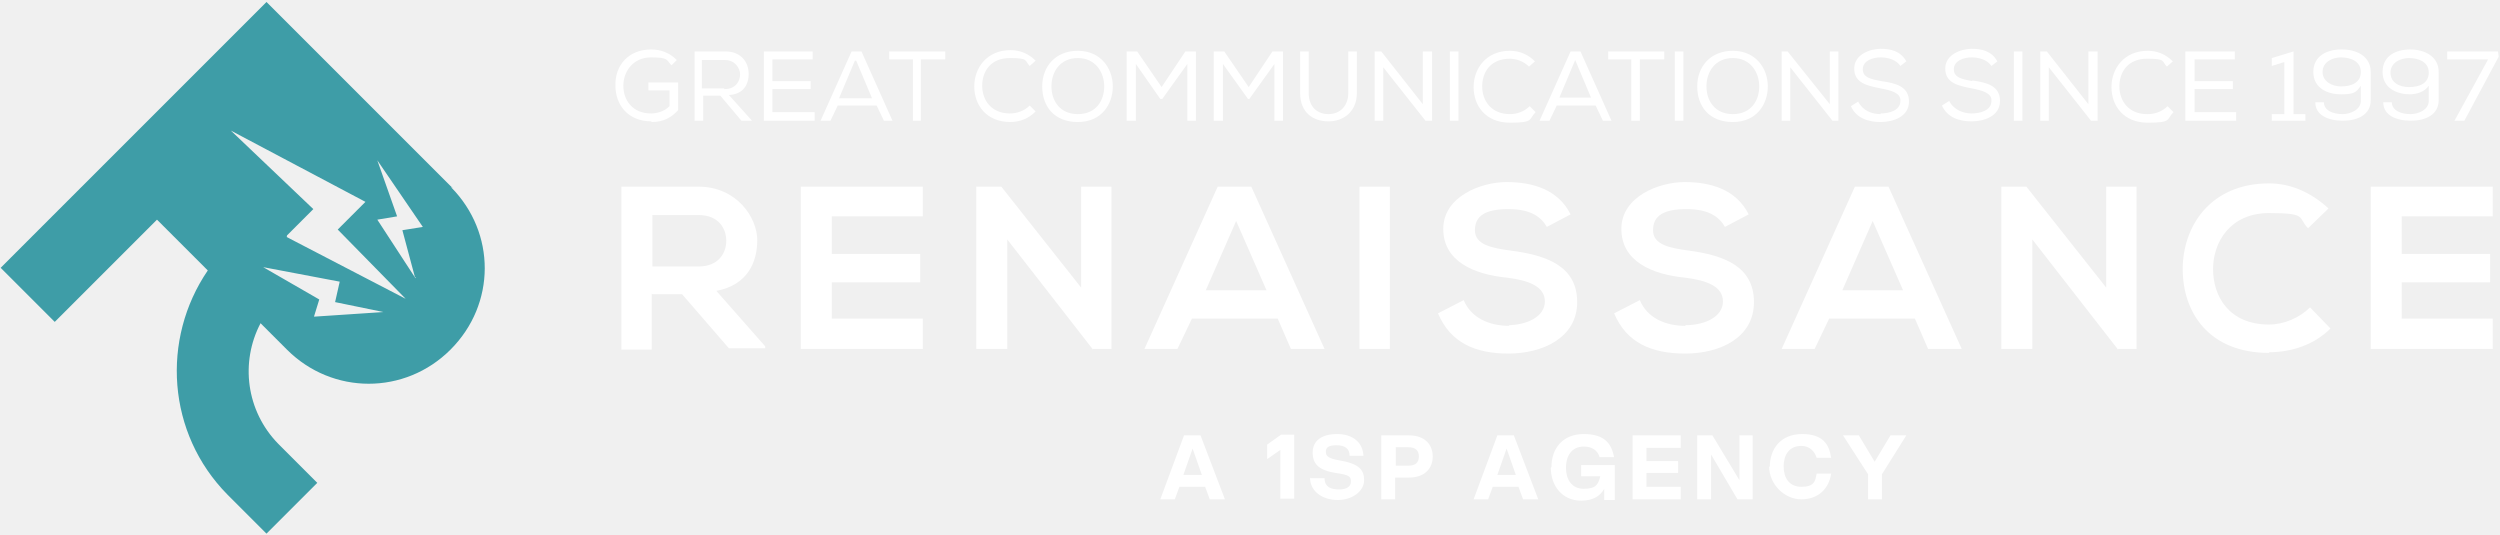
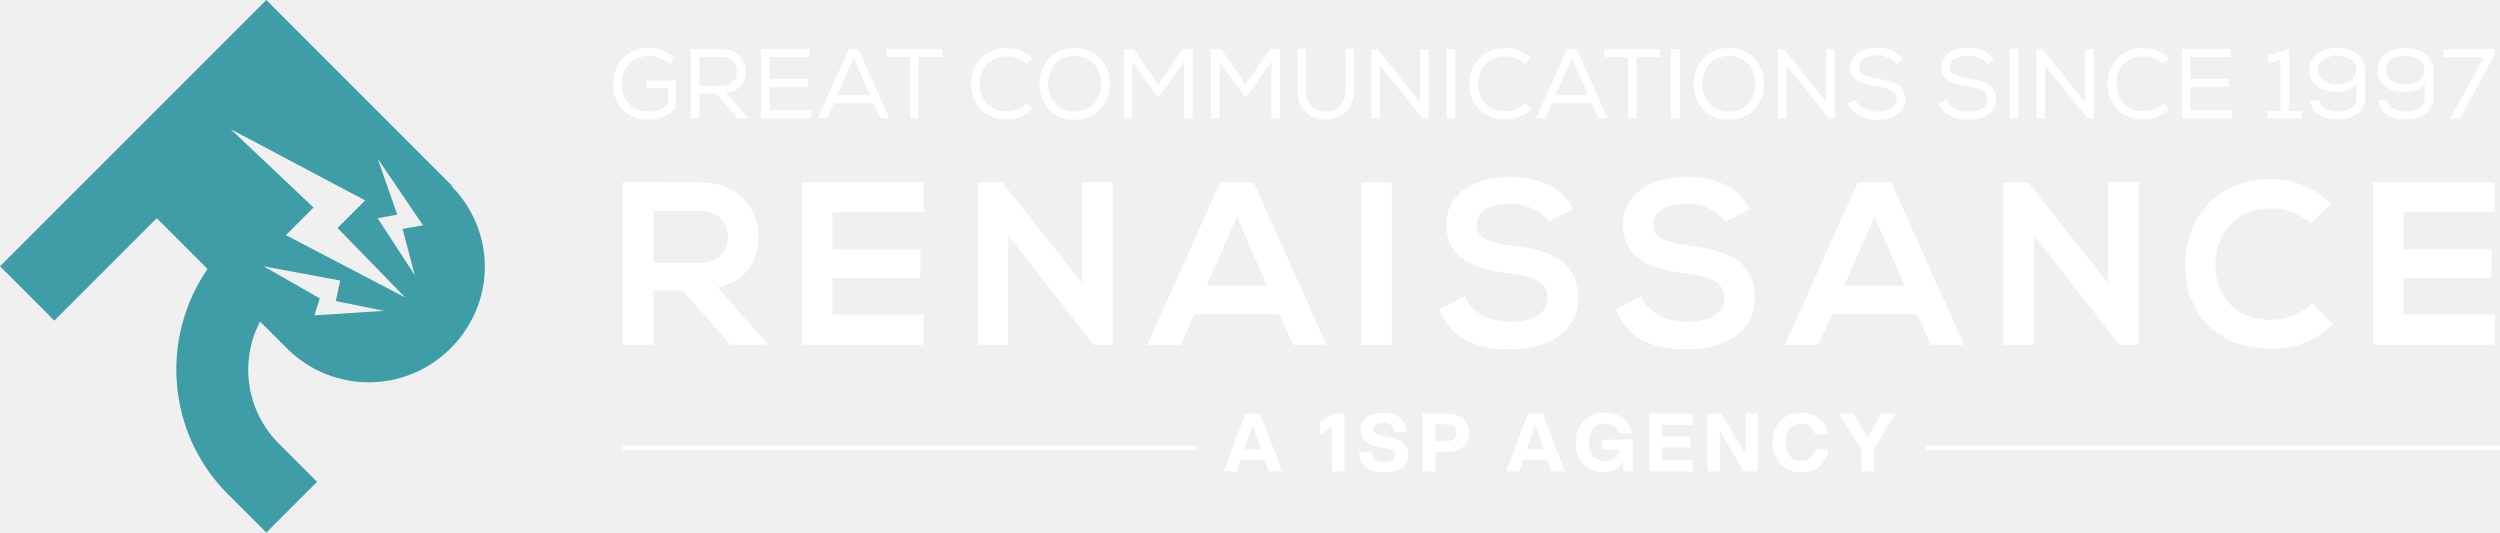
- <svg xmlns="http://www.w3.org/2000/svg" id="Layer_1" version="1.1" viewBox="78 186 379 81" width="379" height="81">
+ <svg xmlns="http://www.w3.org/2000/svg" viewBox="0 0 280.7 59.8" width="280.7" height="59.8">
  <defs>
    <style>
-       .st0 {
+       .cls-1 {
        fill: #fff;
      }

-       .st1 {
+       .cls-2 {
+         fill: #fff;
+       }
+ 
+       .cls-3 {
        isolation: isolate;
      }

+       .cls-4 {
+         fill: none;
+         stroke: #fff;
+         stroke-miterlimit: 10;
+         stroke-width: .5px;
+       }

-       .st3 {
+       .cls-5 {
        fill: #3e9da7;
+       }
+ 
+       .cls-6 {
+         fill: #fff;
      }
    </style>
  </defs>
-   <path class="st0" d="M176.9,230.6h4.5l7.1,8.2h5.5v-.3l-7.4-8.4c4.7-.9,6.2-4.3,6.2-7.7s-3.1-8.1-8.9-8.1h-11.7v24.7h4.6v-8.5ZM176.9,218.6h7c3,0,4.2,2,4.2,3.9s-1.2,3.9-4.2,3.9h-7v-7.8h0Z" />
-   <path class="st0" d="M217.9,234.3h-13.8v-5.5h13.4v-4.3h-13.4v-5.7h13.8v-4.5h-18.5v24.6h18.5v-4.6Z" />
-   <polygon class="st0" points="230.7 222.3 243.7 239 243.7 238.9 246.5 238.9 246.5 214.3 241.9 214.3 241.9 229.6 229.8 214.3 226 214.3 226 238.9 230.7 238.9 230.7 222.3" />
-   <path class="st0" d="M258.9,234.3h12.8l2,4.6h5.1l-11.1-24.6h-5.1l-11.1,24.6h5l2.2-4.6h.1ZM265.4,219.5l4.6,10.5h-9.2l4.6-10.5Z" />
-   <rect class="st0" x="284.1" y="214.3" width="4.6" height="24.6" />
-   <path class="st0" d="M306.8,235.4c-3,0-5.8-1.2-6.9-3.9l-3.9,2c1.9,4.5,5.7,6.1,10.7,6.1s10.4-2.3,10.4-7.8-4.7-7.1-10-7.8c-3-.4-5.5-.9-5.5-3.1s1.6-3.2,5.1-3.2,5,1.3,5.8,2.7l3.6-1.9c-1.9-3.8-5.8-4.9-9.7-4.9s-9.6,2.2-9.6,7.1,4.6,6.9,9.7,7.4c3.2.4,5.7,1.3,5.7,3.6s-2.7,3.6-5.7,3.6h.3Z" />
-   <path class="st0" d="M333.5,235.4c-3,0-5.8-1.2-6.9-3.9l-3.9,2c1.9,4.5,5.7,6.1,10.8,6.1s10.4-2.3,10.4-7.8-4.7-7.1-9.8-7.8c-3-.4-5.5-.9-5.5-3.1s1.6-3.2,5.1-3.2,5,1.3,5.8,2.7l3.6-1.9c-1.9-3.8-5.8-4.9-9.7-4.9s-9.6,2.2-9.6,7.1,4.6,6.9,9.7,7.4c3.2.4,5.7,1.3,5.7,3.6s-2.7,3.6-5.7,3.6Z" />
-   <path class="st0" d="M355.5,234.3h12.8l2,4.6h5.1l-11.1-24.6h-5.1l-11.1,24.6h5l2.2-4.6h.1ZM361.9,219.5l4.6,10.5h-9.2l4.6-10.5Z" />
-   <polygon class="st0" points="386.1 222.3 399.1 239 399.1 238.9 401.9 238.9 401.9 214.3 397.3 214.3 397.3 229.6 385.2 214.3 381.4 214.3 381.4 238.9 386.1 238.9 386.1 222.3" />
-   <path class="st0" d="M422,239.4c3.5,0,6.9-1.2,9.3-3.6l-3.1-3.2c-1.6,1.6-4,2.6-6.2,2.6-6.1,0-8.5-4.3-8.5-8.4s2.6-8.5,8.5-8.5,4.3.7,5.9,2.3l3.1-3c-2.6-2.4-5.7-3.8-9-3.8-8.9,0-13.1,6.5-13.1,13s3.9,12.7,13.1,12.7h0Z" />
-   <path class="st0" d="M455.9,234.3h-13.8v-5.5h13.4v-4.3h-13.4v-5.7h13.8v-4.5h-18.5v24.6h18.5v-4.6Z" />
-   <path class="st3" d="M146.6,214.5h.1c0,.1-.4-.3-.4-.3h0l-19.7-19.7h0l-8.2-8.2h0l-24.8,24.8h0l-15.5,15.5,8.2,8.2,15.5-15.5,7.7,7.7c-7.1,10.4-6.2,24.7,3,34l5.9,5.9,7.7-7.7-5.9-5.9c-4.9-5-5.8-12.4-2.7-18.3l4,4c6.9,6.9,17.9,6.9,24.8,0s6.9-17.7.1-24.6h.1ZM125.6,234l.8-2.6-8.5-4.9,11.6,2.2-.7,3.1,7.3,1.5-10.4.7h-.1ZM121.5,221.7l4-4-12.5-11.9,20.4,10.8-4.2,4.2,10.3,10.5-18.1-9.4h.1ZM141,228.2l-5.8-8.9,3-.5-3-8.5,6.9,10.1-3.1.5,1.9,7.1h.1Z" />
-   <g class="st1">
-     <g class="st1">
-       <path class="st0" d="M260.9,259.8h-4.1l-.7,1.9h-2.2l3.6-9.7h2.5l3.7,9.7h-2.3l-.7-1.9ZM260.2,258l-1.4-4-1.4,4h2.8Z" />
-       <path class="st0" d="M272.1,254.2l-2,1.4v-2.2l2.1-1.5h2v9.7h-2.1v-7.5Z" />
-       <path class="st0" d="M276.7,258.5h2.1c0,1.4,1.1,1.7,2.2,1.7s1.8-.4,1.8-1.2-.3-1-2.3-1.3c-2.5-.4-3.5-1.3-3.5-3.1s1.4-2.8,3.7-2.8,3.9,1.2,4,3.3h-2.1c0-1.1-.7-1.6-2-1.6s-1.6.4-1.6,1,.3,1,2.1,1.3c2.9.5,3.7,1.4,3.7,3s-1.7,3-4,3-4.2-1.3-4.2-3.4Z" />
-       <path class="st0" d="M287.4,252h4.2c2.4,0,3.6,1.4,3.6,3.2s-1.2,3.2-3.6,3.2h-2.1v3.3h-2.1v-9.7ZM291.5,256.6c1.1,0,1.6-.5,1.6-1.4s-.5-1.4-1.6-1.4h-1.9v2.8h1.9Z" />
-       <path class="st0" d="M308.4,259.8h-4.1l-.7,1.9h-2.2l3.6-9.7h2.5l3.7,9.7h-2.3l-.7-1.9ZM307.8,258l-1.4-4-1.4,4h2.8Z" />
-       <path class="st0" d="M313.2,256.8c0-2.8,1.7-5,4.9-5s4.2,1.5,4.6,3.5h-2.2c-.3-1-1.1-1.6-2.4-1.6-1.9,0-2.7,1.5-2.7,3.2s.8,3.2,2.7,3.2,2.2-.7,2.5-1.9h-2.9v-1.7h5.1v5.3h-1.6v-1.7c-.6,1.1-1.7,1.8-3.5,1.8-2.9,0-4.6-2.3-4.6-5Z" />
-       <path class="st0" d="M325.5,252h7.3v1.9h-5.2v2h4.8v1.8h-4.8v2.1h5.2v1.9h-7.3v-9.7Z" />
-       <path class="st0" d="M337.4,254.9v6.8h-2.1v-9.7h2.3l4.1,6.8v-6.8h2v9.7h-2.3l-4-6.8Z" />
-       <path class="st0" d="M346.3,256.8c0-2.8,1.7-5,4.9-5s4.1,1.6,4.4,3.6h-2.2c-.3-1-1.1-1.8-2.3-1.8-1.9,0-2.7,1.4-2.7,3.1s.8,3.1,2.7,3.1,2.1-.8,2.3-2h2.2c-.3,2.2-1.9,3.9-4.5,3.9s-4.9-2.3-4.9-5Z" />
-       <path class="st0" d="M361.2,257.9l-3.8-5.9h2.4l2.4,4,2.4-4h2.4l-3.7,5.9v3.8h-2.1v-3.8Z" />
+   <g id="Layer_1-2" data-name="Layer 1">
+     <g>
+       <path class="cls-5" d="M50.8,20.9l.1.1-.3-.3h0l-14.6-14.6h0L29.9,0h0L11.5,18.4h0L0,29.9l6.1,6.1,11.5-11.5,5.7,5.7c-5.3,7.7-4.6,18.3,2.2,25.2l4.4,4.4,5.7-5.7-4.4-4.4c-3.6-3.7-4.3-9.2-2-13.6l3,3c5.1,5.1,13.3,5.1,18.4,0s5.1-13.1.1-18.2h.1ZM35.3,35.4l.6-1.9-6.3-3.6,8.6,1.6-.5,2.3,5.4,1.1-7.7.5h-.1ZM32.2,26.3l3-3-9.3-8.8,15.1,8-3.1,3.1,7.6,7.8-13.4-7,.1-.1ZM46.7,31.1l-4.3-6.6,2.2-.4-2.2-6.3,5.1,7.5-2.3.4,1.4,5.3.1.1Z" />
+       <g class="cls-3">
+         <g class="cls-3">
+           <path class="cls-2" d="M142.03,51.64h-2.73l-.45,1.28h-1.45l2.42-6.48h1.67l2.48,6.48h-1.5l-.45-1.28ZM141.6,50.45l-.95-2.7-.95,2.7h1.89Z" />
+           <path class="cls-2" d="M149.54,47.94l-1.35.95v-1.45l1.43-.99h1.33v6.48h-1.41v-4.99Z" />
+           <path class="cls-2" d="M152.6,50.75h1.39c.02.93.7,1.14,1.47,1.14.7,0,1.18-.28,1.18-.79,0-.4-.22-.64-1.52-.86-1.65-.28-2.37-.87-2.37-2.04,0-1.08.95-1.86,2.49-1.86,1.72,0,2.63.83,2.68,2.19h-1.37c-.04-.72-.45-1.05-1.31-1.05-.63,0-1.04.26-1.04.68s.22.67,1.42.87c1.92.32,2.49.94,2.49,2,0,1.32-1.15,2.01-2.7,2.01-1.72,0-2.79-.84-2.8-2.28Z" />
+           <path class="cls-2" d="M159.72,46.44h2.8c1.61,0,2.43.92,2.43,2.14s-.82,2.15-2.43,2.15h-1.38v2.19h-1.42v-6.48ZM162.44,49.52c.73,0,1.09-.32,1.09-.94s-.36-.93-1.09-.93h-1.3v1.86h1.3Z" />
+           <path class="cls-2" d="M173.75,51.64h-2.73l-.45,1.28h-1.45l2.42-6.48h1.67l2.48,6.48h-1.5l-.45-1.28ZM173.33,50.45l-.95-2.7-.95,2.7h1.89Z" />
+           <path class="cls-2" d="M176.91,49.68c0-1.84,1.14-3.35,3.27-3.35,1.73,0,2.83.99,3.05,2.34h-1.44c-.19-.64-.75-1.1-1.61-1.1-1.27,0-1.79.97-1.79,2.11s.52,2.11,1.79,2.11c.9,0,1.44-.49,1.67-1.3h-1.94v-1.13h3.41v3.57h-1.04v-1.12c-.42.76-1.15,1.22-2.32,1.22-1.91,0-3.05-1.51-3.05-3.35Z" />
+           <path class="cls-2" d="M185.17,46.44h4.88v1.27h-3.46v1.31h3.2v1.21h-3.2v1.43h3.44v1.27h-4.86v-6.48Z" />
+           <path class="cls-2" d="M193.09,48.41v4.51h-1.37v-6.48h1.55l2.71,4.52v-4.52h1.36v6.48h-1.55l-2.7-4.51Z" />
+           <path class="cls-2" d="M199.02,49.68c0-1.84,1.14-3.35,3.27-3.35,1.67,0,2.75,1.04,2.96,2.43h-1.44c-.17-.68-.71-1.17-1.52-1.17-1.27,0-1.79.96-1.79,2.09s.52,2.09,1.79,2.09c.87,0,1.4-.56,1.54-1.32h1.44c-.17,1.47-1.26,2.58-2.98,2.58-2.12,0-3.27-1.51-3.27-3.35Z" />
+           <path class="cls-2" d="M208.98,50.41l-2.5-3.97h1.63l1.58,2.67,1.58-2.67h1.58l-2.45,3.95v2.53h-1.42v-2.51Z" />
+         </g>
+       </g>
+       <line class="cls-4" x1="134.4" y1="50.3" x2="69.9" y2="50.3" />
+       <line class="cls-4" x1="280.7" y1="50.3" x2="216.2" y2="50.3" />
+       <path class="cls-6" d="M85.17,26.52c0-3.15-2.27-6.02-6.57-6.05-2.89,0-5.79-.03-8.68-.03v18.27h3.44v-6.1h3.31l5.32,6.1h4.09v-.23l-5.53-6.23c3.47-.7,4.61-3.23,4.61-5.73ZM73.36,29.52v-5.84h5.24c2.16,0,3.13,1.46,3.13,2.92s-.94,2.92-3.13,2.92h-5.24Z" />
+       <path class="cls-6" d="M90.04,38.72h13.66v-3.39h-10.24v-4.12h9.88v-3.21h-9.88v-4.2h10.24v-3.34h-13.66v18.24Z" />
+       <polygon class="cls-6" points="121.49 31.79 112.55 20.48 109.77 20.48 109.77 38.72 113.21 38.72 113.21 26.42 122.8 38.75 122.8 38.72 124.93 38.72 124.93 20.45 121.49 20.45 121.49 31.79" />
+       <path class="cls-6" d="M137,20.48l-8.18,18.24h3.73l1.56-3.44h9.54l1.54,3.44h3.75l-8.18-18.24h-3.75ZM135.49,32.08l3.39-7.77,3.39,7.77h-6.78Z" />
+       <rect class="cls-6" x="152.85" y="20.48" width="3.41" height="18.24" />
+       <path class="cls-6" d="M169.84,27.57c-2.19-.26-4.07-.7-4.07-2.29,0-1.36,1.23-2.42,3.78-2.42,1.98,0,3.7.99,4.33,2.03l2.74-1.41c-1.38-2.81-4.33-3.62-7.17-3.62-3.36.03-7.06,1.56-7.06,5.32,0,4.09,3.44,5.08,7.17,5.53,2.42.26,4.22.96,4.22,2.69,0,1.98-2.03,2.74-4.19,2.74s-4.33-.89-5.14-2.89l-2.87,1.49c1.36,3.34,4.22,4.48,7.95,4.48,4.07,0,7.66-1.75,7.66-5.81,0-4.35-3.54-5.34-7.35-5.81Z" />
+       <path class="cls-6" d="M189.67,27.57c-2.19-.26-4.07-.7-4.07-2.29,0-1.36,1.23-2.42,3.78-2.42,1.98,0,3.7.99,4.33,2.03l2.74-1.41c-1.38-2.81-4.33-3.62-7.17-3.62-3.36.03-7.06,1.56-7.06,5.32,0,4.09,3.44,5.08,7.17,5.53,2.42.26,4.22.96,4.22,2.69,0,1.98-2.03,2.74-4.2,2.74s-4.33-.89-5.13-2.89l-2.87,1.49c1.36,3.34,4.22,4.48,7.95,4.48,4.07,0,7.66-1.75,7.66-5.81,0-4.35-3.55-5.34-7.35-5.81Z" />
+       <path class="cls-6" d="M208.59,20.48l-8.18,18.24h3.73l1.56-3.44h9.54l1.54,3.44h3.75l-8.18-18.24h-3.75ZM207.08,32.08l3.39-7.77,3.39,7.77h-6.78Z" />
+       <polygon class="cls-6" points="236.68 31.79 227.74 20.48 224.95 20.48 224.95 38.72 228.39 38.72 228.39 26.42 237.99 38.75 237.99 38.72 240.12 38.72 240.12 20.45 236.68 20.45 236.68 31.79" />
+       <path class="cls-6" d="M255.03,35.91c-4.51,0-6.25-3.15-6.28-6.18-.03-3.05,1.88-6.33,6.28-6.33,1.59,0,3.2.55,4.4,1.72l2.29-2.22c-1.88-1.85-4.22-2.79-6.7-2.79-6.59,0-9.69,4.85-9.67,9.62.03,4.74,2.89,9.41,9.67,9.41,2.63,0,5.06-.86,6.93-2.71l-2.35-2.37c-1.2,1.2-3,1.85-4.59,1.85Z" />
+       <path class="cls-6" d="M280.1,23.81v-3.34h-13.66v18.24h13.66v-3.39h-10.24v-4.12h9.88v-3.21h-9.88v-4.2h10.24Z" />
+       <path class="cls-1" d="M72.88,13.43c1.25,0,2.22-.48,3.01-1.32v-3.07h-3.29v.85h2.42v1.84c-.64.56-1.39.79-2.12.79-2.11,0-3.1-1.47-3.1-3.05,0-1.71,1.09-3.2,3.08-3.2.79,0,1.69.32,2.3.91l.55-.64c-.79-.78-1.82-1.16-2.85-1.16-2.53,0-4.05,1.79-4.04,4.1,0,2.09,1.29,3.96,4.05,3.96Z" />
+       <path class="cls-1" d="M83.71,8.01c0-1.26-.88-2.48-2.63-2.48h-3.53v7.76h.97v-2.79h1.88l2.42,2.79h1.22l-2.56-2.87c1.6-.13,2.24-1.23,2.23-2.41ZM81.04,9.63h-2.52v-3.24h2.56c1.12,0,1.67.86,1.66,1.64,0,.88-.54,1.6-1.71,1.6Z" />
+       <polygon class="cls-1" points="91.08 12.37 86.4 12.37 86.4 9.74 90.72 9.74 90.72 8.84 86.4 8.84 86.4 6.41 90.91 6.41 90.91 5.52 85.45 5.52 85.45 13.29 91.08 13.29 91.08 12.37" />
+       <path class="cls-1" d="M92.88,13.29l.75-1.71h4.44l.76,1.71h1.04l-3.48-7.76h-1.09l-3.48,7.76h1.05ZM95.85,6.5l1.84,4.19h-3.68l1.84-4.19Z" />
+       <polygon class="cls-1" points="99.53 6.39 102.18 6.39 102.18 13.29 103.14 13.29 103.14 6.39 105.79 6.39 105.79 5.52 99.53 5.52 99.53 6.39" />
+       <path class="cls-1" d="M113.09,13.41c1.06,0,2.1-.38,2.88-1.15l-.68-.67c-.59.59-1.42.9-2.21.9-2.1,0-3.06-1.48-3.08-3.05-.01-1.61,1-3.12,3.08-3.12.79,0,1.57.28,2.17.86l.67-.62c-.79-.78-1.81-1.16-2.84-1.16-2.73,0-4.07,2-4.05,4.05.01,2.06,1.31,3.96,4.05,3.96Z" />
+       <path class="cls-1" d="M120.67,5.39c-2.45,0-3.96,1.79-3.96,4.04,0,2.04,1.29,4.01,3.95,4.01s3.93-1.99,3.94-4.01c.01-2.05-1.3-4.03-3.93-4.04ZM120.67,12.53c-2.04,0-2.99-1.53-2.99-3.1,0-1.7,1.02-3.15,2.99-3.15,2.03.02,2.97,1.58,2.96,3.15,0,1.53-.92,3.1-2.96,3.1Z" />
+       <polygon class="cls-1" points="130.14 10.85 132.96 6.92 132.96 13.29 133.91 13.29 133.91 5.52 132.76 5.52 130.05 9.52 127.32 5.52 126.17 5.52 126.17 13.29 127.13 13.29 127.13 6.9 129.94 10.85 130.14 10.85" />
+       <polygon class="cls-1" points="143.71 13.29 143.71 5.52 142.56 5.52 139.85 9.52 137.13 5.52 135.97 5.52 135.97 13.29 136.93 13.29 136.93 6.9 139.74 10.85 139.94 10.85 142.76 6.92 142.76 13.29 143.71 13.29" />
+       <path class="cls-1" d="M151.07,5.52v4.66c0,1.52-1,2.36-2.2,2.36s-2.23-.81-2.23-2.35v-4.66h-.95v4.66c0,2.17,1.53,3.24,3.18,3.24s3.15-1.09,3.15-3.24v-4.66h-.01s-.94-.01-.94-.01Z" />
+       <polygon class="cls-1" points="159.43 11.47 154.67 5.52 153.99 5.52 153.99 13.29 154.95 13.29 154.95 7.36 159.72 13.29 160.38 13.29 160.38 5.52 159.43 5.52 159.43 11.47" />
+       <rect class="cls-1" x="162.44" y="5.52" width=".96" height="7.76" />
+       <path class="cls-1" d="M169.04,6.32c.79,0,1.57.28,2.17.86l.67-.62c-.79-.78-1.81-1.16-2.84-1.16-2.73,0-4.07,2-4.05,4.05.01,2.06,1.31,3.96,4.05,3.96,1.06,0,2.09-.38,2.88-1.15l-.68-.67c-.59.59-1.42.9-2.21.9-2.1,0-3.06-1.48-3.08-3.05-.01-1.61,1-3.12,3.08-3.12Z" />
+       <path class="cls-1" d="M175.93,5.52l-3.48,7.76h1.05l.76-1.71h4.44l.76,1.71h1.04l-3.48-7.76h-1.09ZM174.63,10.69l1.84-4.19,1.84,4.19h-3.68Z" />
+       <polygon class="cls-1" points="182.8 13.29 183.76 13.29 183.76 6.39 186.41 6.39 186.41 5.52 180.15 5.52 180.15 6.39 182.8 6.39 182.8 13.29" />
+       <rect class="cls-1" x="187.63" y="5.52" width=".97" height="7.76" />
+       <path class="cls-1" d="M194.13,5.39c-2.45,0-3.96,1.79-3.96,4.04,0,2.04,1.29,4.01,3.95,4.01s3.93-1.99,3.94-4.01c.01-2.05-1.3-4.03-3.93-4.04ZM194.13,12.53c-2.04,0-2.99-1.53-2.99-3.1,0-1.7,1.02-3.15,2.99-3.15,2.03.02,2.97,1.58,2.96,3.15,0,1.53-.92,3.1-2.96,3.1Z" />
+       <polygon class="cls-1" points="206.01 13.29 206.01 5.52 205.06 5.52 205.06 11.47 200.3 5.52 199.62 5.52 199.62 13.29 200.58 13.29 200.58 7.36 205.35 13.29 206.01 13.29" />
+       <path class="cls-1" d="M210.76,12.54c-.95,0-2-.44-2.49-1.36l-.8.47c.6,1.3,1.91,1.8,3.28,1.8,1.49,0,3.15-.57,3.16-2.31,0-1.75-1.53-2.06-3.08-2.31-1.14-.19-2.11-.43-2.11-1.28,0-.94,1.05-1.33,2.04-1.33.86.01,1.76.32,2.18,1l.73-.45c-.69-1.18-1.79-1.41-2.94-1.41-1.34,0-2.99.56-2.97,2.17,0,1.58,1.45,1.92,2.95,2.15,1.16.18,2.25.45,2.24,1.42,0,1.14-1.25,1.44-2.2,1.44Z" />
+       <path class="cls-1" d="M221.03,8.83c-1.14-.19-2.11-.43-2.11-1.28,0-.94,1.05-1.33,2.04-1.33.86.01,1.76.32,2.19,1l.73-.45c-.69-1.18-1.79-1.41-2.94-1.41-1.34,0-2.99.56-2.97,2.17,0,1.58,1.45,1.92,2.95,2.15,1.16.18,2.25.45,2.24,1.42,0,1.14-1.25,1.44-2.2,1.44s-2-.44-2.49-1.36l-.8.47c.6,1.3,1.91,1.8,3.28,1.8,1.49,0,3.15-.57,3.16-2.31,0-1.75-1.53-2.06-3.08-2.31Z" />
+       <rect class="cls-1" x="225.64" y="5.52" width=".96" height="7.76" />
+       <polygon class="cls-1" points="229.35 5.52 228.67 5.52 228.67 13.29 229.62 13.29 229.62 7.36 234.39 13.29 235.06 13.29 235.06 5.52 234.1 5.52 234.1 11.47 229.35 5.52" />
+       <path class="cls-1" d="M240.69,12.49c-2.1,0-3.06-1.48-3.08-3.05-.01-1.61,1-3.12,3.08-3.12.79,0,1.57.28,2.17.86l.67-.62c-.79-.78-1.81-1.16-2.84-1.16-2.73,0-4.07,2-4.05,4.05.01,2.06,1.31,3.96,4.05,3.96,1.06,0,2.1-.38,2.88-1.15l-.68-.67c-.59.59-1.42.9-2.21.9Z" />
+       <polygon class="cls-1" points="250.63 12.37 245.94 12.37 245.94 9.74 250.26 9.74 250.26 8.84 245.94 8.84 245.94 6.41 250.45 6.41 250.45 5.52 244.99 5.52 244.99 13.29 250.63 13.29 250.63 12.37" />
+       <polygon class="cls-1" points="254.59 12.48 254.59 13.29 258.41 13.29 258.41 12.48 257 12.48 257 5.52 254.67 6.21 254.67 7.1 256.04 6.73 256.04 12.48 254.59 12.48" />
+       <path class="cls-1" d="M262.4,5.38c-1.51,0-3.12.73-3.12,2.47s1.6,2.47,3.11,2.47c.81,0,1.71-.24,2.21-.98v1.7c0,.98-1.07,1.49-2.12,1.49s-2.06-.43-2.09-1.25h-.96c.05,1.45,1.46,2.11,3.07,2.11s3.06-.74,3.06-2.33v-3.17c0-1.75-1.62-2.5-3.15-2.5ZM262.39,9.46c-1.04,0-2.13-.47-2.13-1.61s1.13-1.59,2.14-1.6c1.04,0,2.17.44,2.17,1.6s-1.13,1.61-2.18,1.61Z" />
+       <path class="cls-1" d="M270.04,10.33c.81,0,1.71-.24,2.21-.98v1.7c0,.98-1.08,1.49-2.12,1.49s-2.06-.43-2.09-1.25h-.96c.05,1.45,1.46,2.11,3.07,2.11s3.06-.74,3.06-2.33v-3.17c0-1.75-1.62-2.5-3.15-2.5s-3.12.73-3.12,2.47,1.6,2.47,3.1,2.47ZM270.05,6.26c1.04,0,2.17.44,2.17,1.6s-1.13,1.61-2.19,1.61-2.13-.47-2.13-1.61,1.13-1.59,2.14-1.6Z" />
+       <polygon class="cls-1" points="276.22 13.29 280.1 6.14 280.02 5.52 274.34 5.52 274.34 6.43 278.9 6.43 275.12 13.29 276.22 13.29" />
    </g>
  </g>
-   <g>
-     <path class="st0" d="M176.8,204.5c1.8,0,3-.7,4-1.8v-4.2h-4.5v1.2h3.2v2.4c-.8.8-1.9,1.1-2.8,1.1-2.8,0-4.2-2-4.2-4.2s1.5-4.3,4.2-4.3,2.3.4,3.1,1.2l.8-.8c-1.1-1.1-2.4-1.6-3.9-1.6-3.4,0-5.5,2.4-5.4,5.5,0,2.8,1.8,5.4,5.5,5.4h-.1Z" />
-     <path class="st0" d="M191.5,197.2c0-1.8-1.2-3.4-3.5-3.4h-4.7v10.5h1.3v-3.8h2.6l3.2,3.8h1.6l-3.5-3.9c2.2-.1,3-1.6,3-3.2h0ZM187.8,199.4h-3.4v-4.3h3.5c1.5,0,2.3,1.2,2.3,2.2s-.7,2.2-2.3,2.2h-.1Z" />
-     <polygon class="st0" points="201.5 203 195.1 203 195.1 199.5 200.9 199.5 200.9 198.3 195.1 198.3 195.1 195 201.2 195 201.2 193.8 193.8 193.8 193.8 204.3 201.5 204.3 201.5 203" />
-     <path class="st0" d="M203.9,204.3l1.1-2.3h5.9l1.1,2.3h1.3l-4.7-10.5h-1.5l-4.7,10.5h1.5,0ZM207.8,195.2l2.4,5.7h-5l2.4-5.7h.1Z" />
-     <polygon class="st0" points="212.8 195 216.4 195 216.4 204.3 217.6 204.3 217.6 195 221.3 195 221.3 193.8 212.8 193.8 212.8 195" />
-     <path class="st0" d="M231.1,204.5c1.5,0,2.8-.5,3.9-1.6l-.9-.9c-.8.8-1.9,1.2-3,1.2-2.8,0-4.2-2-4.2-4.2s1.3-4.2,4.2-4.2,2.2.4,3,1.2l.9-.8c-1.1-1.1-2.4-1.6-3.8-1.6-3.6,0-5.5,2.7-5.5,5.5s1.8,5.4,5.5,5.4h-.1Z" />
-     <path class="st0" d="M241.4,193.7c-3.4,0-5.4,2.4-5.4,5.4s1.8,5.4,5.4,5.4,5.3-2.7,5.3-5.4-1.8-5.4-5.3-5.4ZM241.4,203.3c-2.7,0-4-2-4-4.2s1.3-4.3,4-4.3,4,2.2,4,4.3-1.2,4.2-4,4.2Z" />
-     <polygon class="st0" points="254.2 201 258 195.7 258 204.3 259.3 204.3 259.3 193.8 257.7 193.8 254.1 199.2 250.4 193.8 248.8 193.8 248.8 204.3 250.2 204.3 250.2 195.7 253.9 201 254.2 201" />
-     <polygon class="st0" points="272.5 204.3 272.5 193.8 270.9 193.8 267.3 199.2 263.6 193.8 262 193.8 262 204.3 263.4 204.3 263.4 195.7 267.2 201 267.4 201 271.2 195.7 271.2 204.3 272.5 204.3" />
-     <path class="st0" d="M282.4,193.8v6.3c0,2-1.3,3.2-3,3.2s-3-1.1-3-3.2v-6.3h-1.3v6.3c0,3,2,4.3,4.3,4.3s4.3-1.5,4.3-4.3v-6.3h-1.3Z" />
-     <polygon class="st0" points="293.7 201.8 287.4 193.8 286.4 193.8 286.4 204.3 287.7 204.3 287.7 196.2 294.1 204.3 295.1 204.3 295.1 193.8 293.7 193.8 293.7 201.8" />
-     <rect class="st0" x="297.8" y="193.8" width="1.3" height="10.5" />
-     <path class="st0" d="M306.8,194.9c1.1,0,2.2.4,3,1.2l.9-.8c-1.1-1.1-2.4-1.6-3.8-1.6-3.6,0-5.5,2.7-5.5,5.5s1.8,5.4,5.5,5.4,2.8-.5,3.9-1.6l-.9-.9c-.8.8-1.9,1.2-3,1.2-2.8,0-4.2-2-4.2-4.2s1.3-4.2,4.2-4.2h-.1Z" />
-     <path class="st0" d="M316.1,193.8l-4.7,10.5h1.5l1.1-2.3h5.9l1.1,2.3h1.3l-4.7-10.5h-1.5ZM314.4,200.8l2.4-5.7,2.4,5.7h-5,.1Z" />
-     <polygon class="st0" points="325.3 204.3 326.6 204.3 326.6 195 330.3 195 330.3 193.8 321.8 193.8 321.8 195 325.3 195 325.3 204.3" />
-     <rect class="st0" x="331.9" y="193.8" width="1.3" height="10.5" />
-     <path class="st0" d="M340.7,193.7c-3.4,0-5.4,2.4-5.4,5.4s1.8,5.4,5.4,5.4,5.3-2.7,5.3-5.4-1.8-5.4-5.3-5.4ZM340.7,203.3c-2.7,0-4-2-4-4.2s1.3-4.3,4-4.3,4,2.2,4,4.3-1.2,4.2-4,4.2Z" />
-     <polygon class="st0" points="356.7 204.3 356.7 193.8 355.4 193.8 355.4 201.8 349 193.8 348.1 193.8 348.1 204.3 349.4 204.3 349.4 196.2 355.8 204.3 356.7 204.3" />
-     <path class="st0" d="M363.1,203.3c-1.3,0-2.7-.5-3.4-1.9l-1.1.7c.8,1.8,2.6,2.4,4.5,2.4s4.3-.8,4.3-3.1-2-2.8-4.2-3.1c-1.5-.3-2.8-.5-2.8-1.8s1.5-1.8,2.7-1.8,2.4.4,3,1.3l.9-.7c-.9-1.6-2.4-1.9-3.9-1.9s-4,.8-4,3,2,2.6,4,3c1.6.3,3.1.7,3,1.9,0,1.5-1.8,1.9-3,1.9h0Z" />
-     <path class="st0" d="M377,198.3c-1.5-.3-2.8-.5-2.8-1.8s1.5-1.8,2.7-1.8,2.4.4,3,1.3l.9-.7c-.9-1.6-2.4-1.9-3.9-1.9s-4,.8-4,3,2,2.6,4,3c1.6.3,3.1.7,3,1.9,0,1.5-1.8,1.9-3,1.9s-2.7-.5-3.4-1.9l-1.1.7c.8,1.8,2.6,2.4,4.5,2.4s4.3-.8,4.3-3.1-2-2.8-4.2-3.1h0Z" />
-     <rect class="st0" x="383.3" y="193.8" width="1.3" height="10.5" />
-     <polygon class="st0" points="388.3 193.8 387.3 193.8 387.3 204.3 388.6 204.3 388.6 196.2 395 204.3 396 204.3 396 193.8 394.6 193.8 394.6 201.8 388.3 193.8" />
-     <path class="st0" d="M403.5,203.3c-2.8,0-4.2-2-4.2-4.2s1.3-4.2,4.2-4.2,2.2.4,3,1.2l.9-.8c-1.1-1.1-2.4-1.6-3.8-1.6-3.6,0-5.5,2.7-5.5,5.5s1.8,5.4,5.5,5.4,2.8-.5,3.9-1.6l-.9-.9c-.8.8-1.9,1.2-3,1.2h-.1Z" />
-     <polygon class="st0" points="417 203 410.7 203 410.7 199.5 416.5 199.5 416.5 198.3 410.7 198.3 410.7 195 416.8 195 416.8 193.8 409.3 193.8 409.3 204.3 417 204.3 417 203" />
-     <polygon class="st0" points="422.4 203.3 422.4 204.3 427.5 204.3 427.5 203.3 425.7 203.3 425.7 193.8 422.4 194.8 422.4 196 424.3 195.4 424.3 203.3 422.4 203.3" />
-     <path class="st0" d="M432.9,193.5c-2,0-4.2.9-4.2,3.4s2.2,3.4,4.2,3.4,2.3-.3,3-1.3v2.3c0,1.3-1.5,2-2.8,2s-2.8-.5-2.8-1.8h-1.3c0,2,2,2.8,4.2,2.8s4.2-.9,4.2-3.1v-4.3c0-2.4-2.2-3.4-4.3-3.4ZM432.9,199.1c-1.3,0-2.8-.7-2.8-2.2s1.5-2.2,2.8-2.2,3,.5,3,2.2-1.5,2.2-3,2.2Z" />
-     <path class="st0" d="M443.2,200.3c1.1,0,2.3-.3,3-1.3v2.3c0,1.3-1.5,2-2.8,2s-2.8-.5-2.8-1.8h-1.3c0,2,2,2.8,4.2,2.8s4.2-.9,4.2-3.1v-4.3c0-2.4-2.2-3.4-4.3-3.4s-4.2.9-4.2,3.4,2.2,3.4,4.2,3.4ZM443.2,194.8c1.3,0,3,.5,3,2.2s-1.5,2.2-3,2.2-2.8-.7-2.8-2.2,1.5-2.2,2.8-2.2Z" />
-     <polygon class="st0" points="451.6 204.3 456.8 194.6 456.7 193.8 449 193.8 449 195 455.2 195 450.1 204.3 451.6 204.3" />
-   </g>
</svg>
